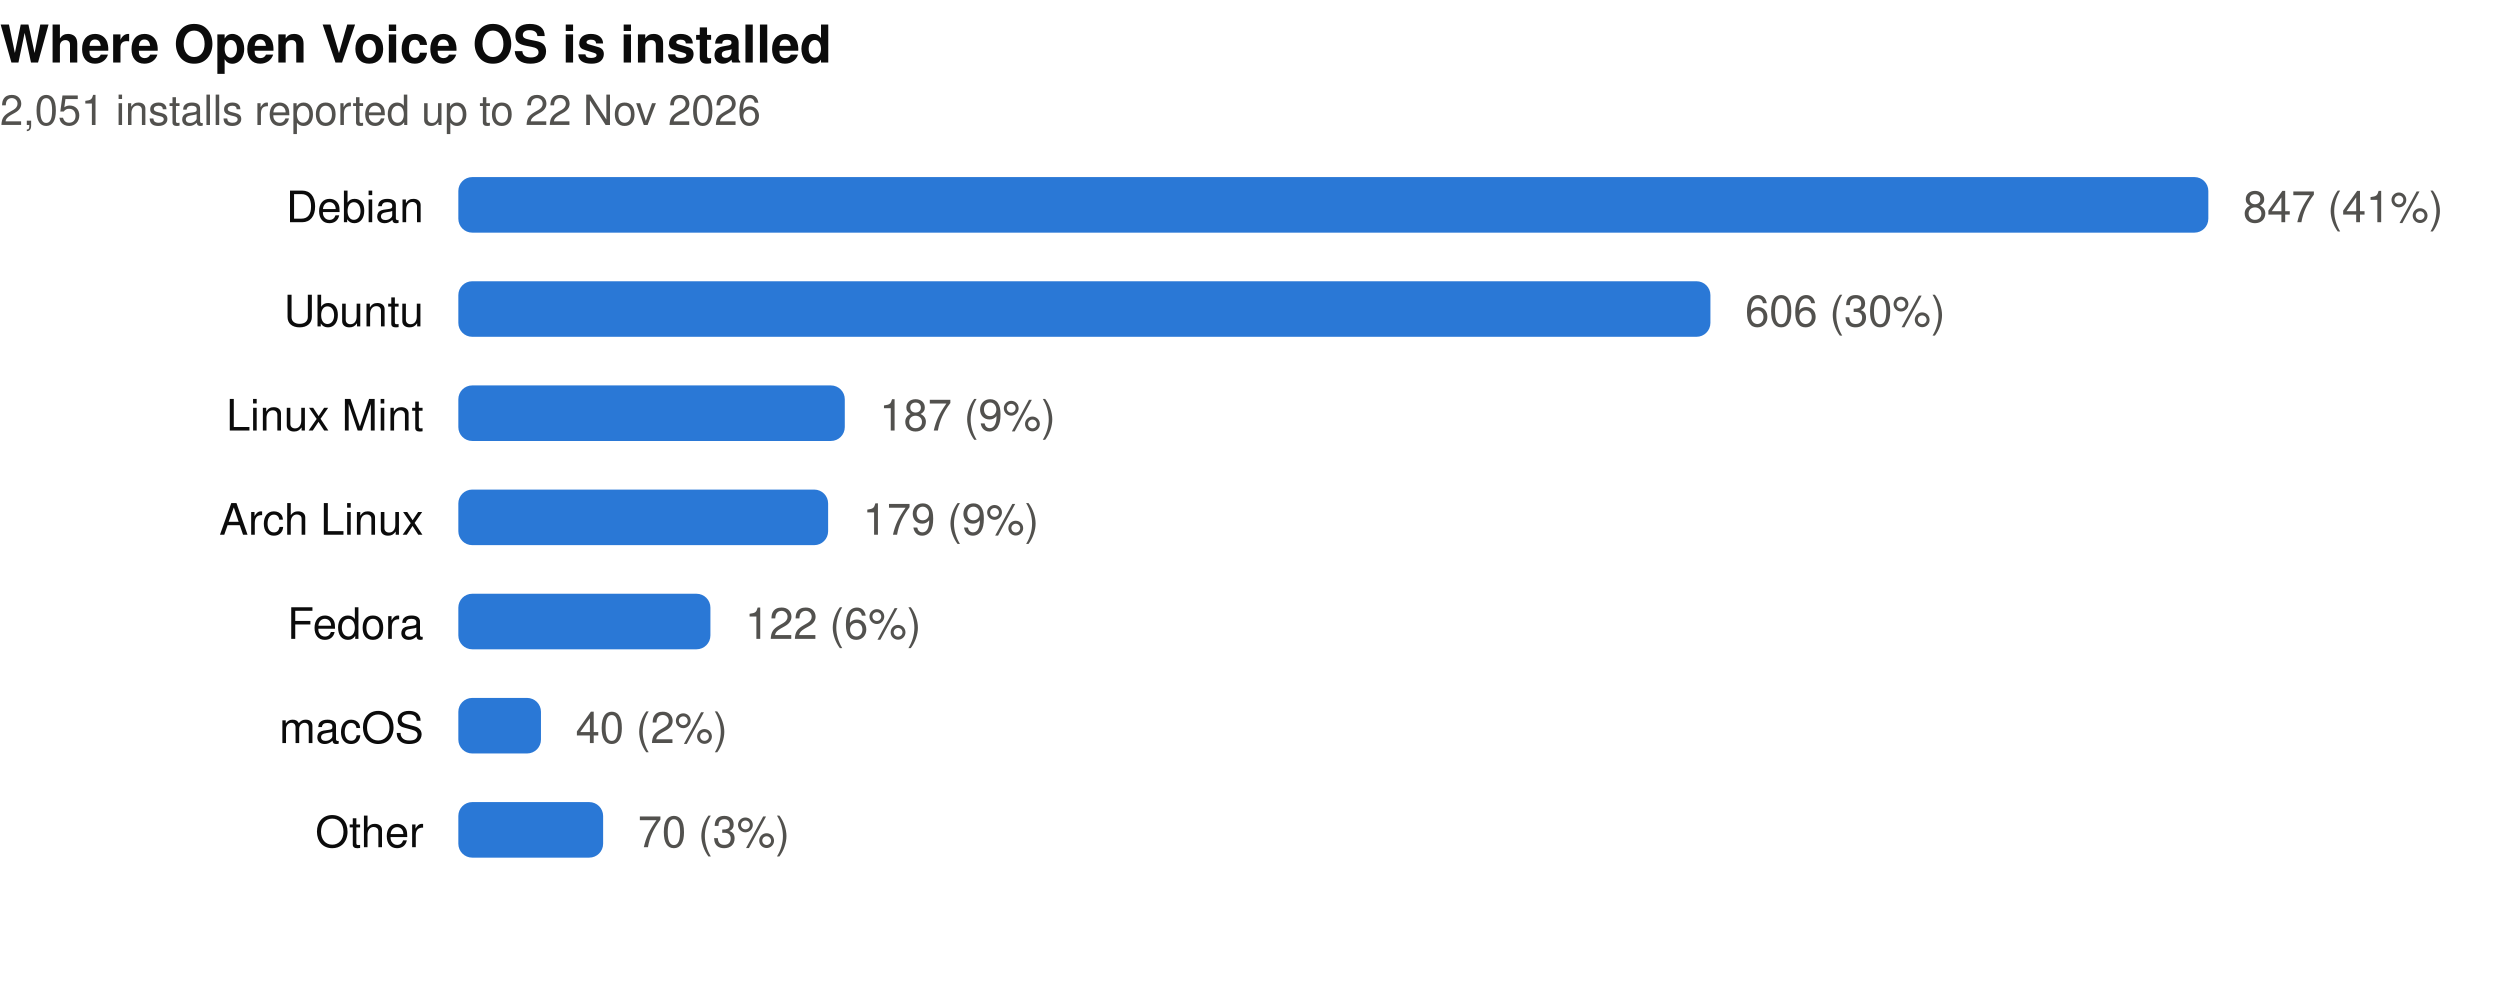
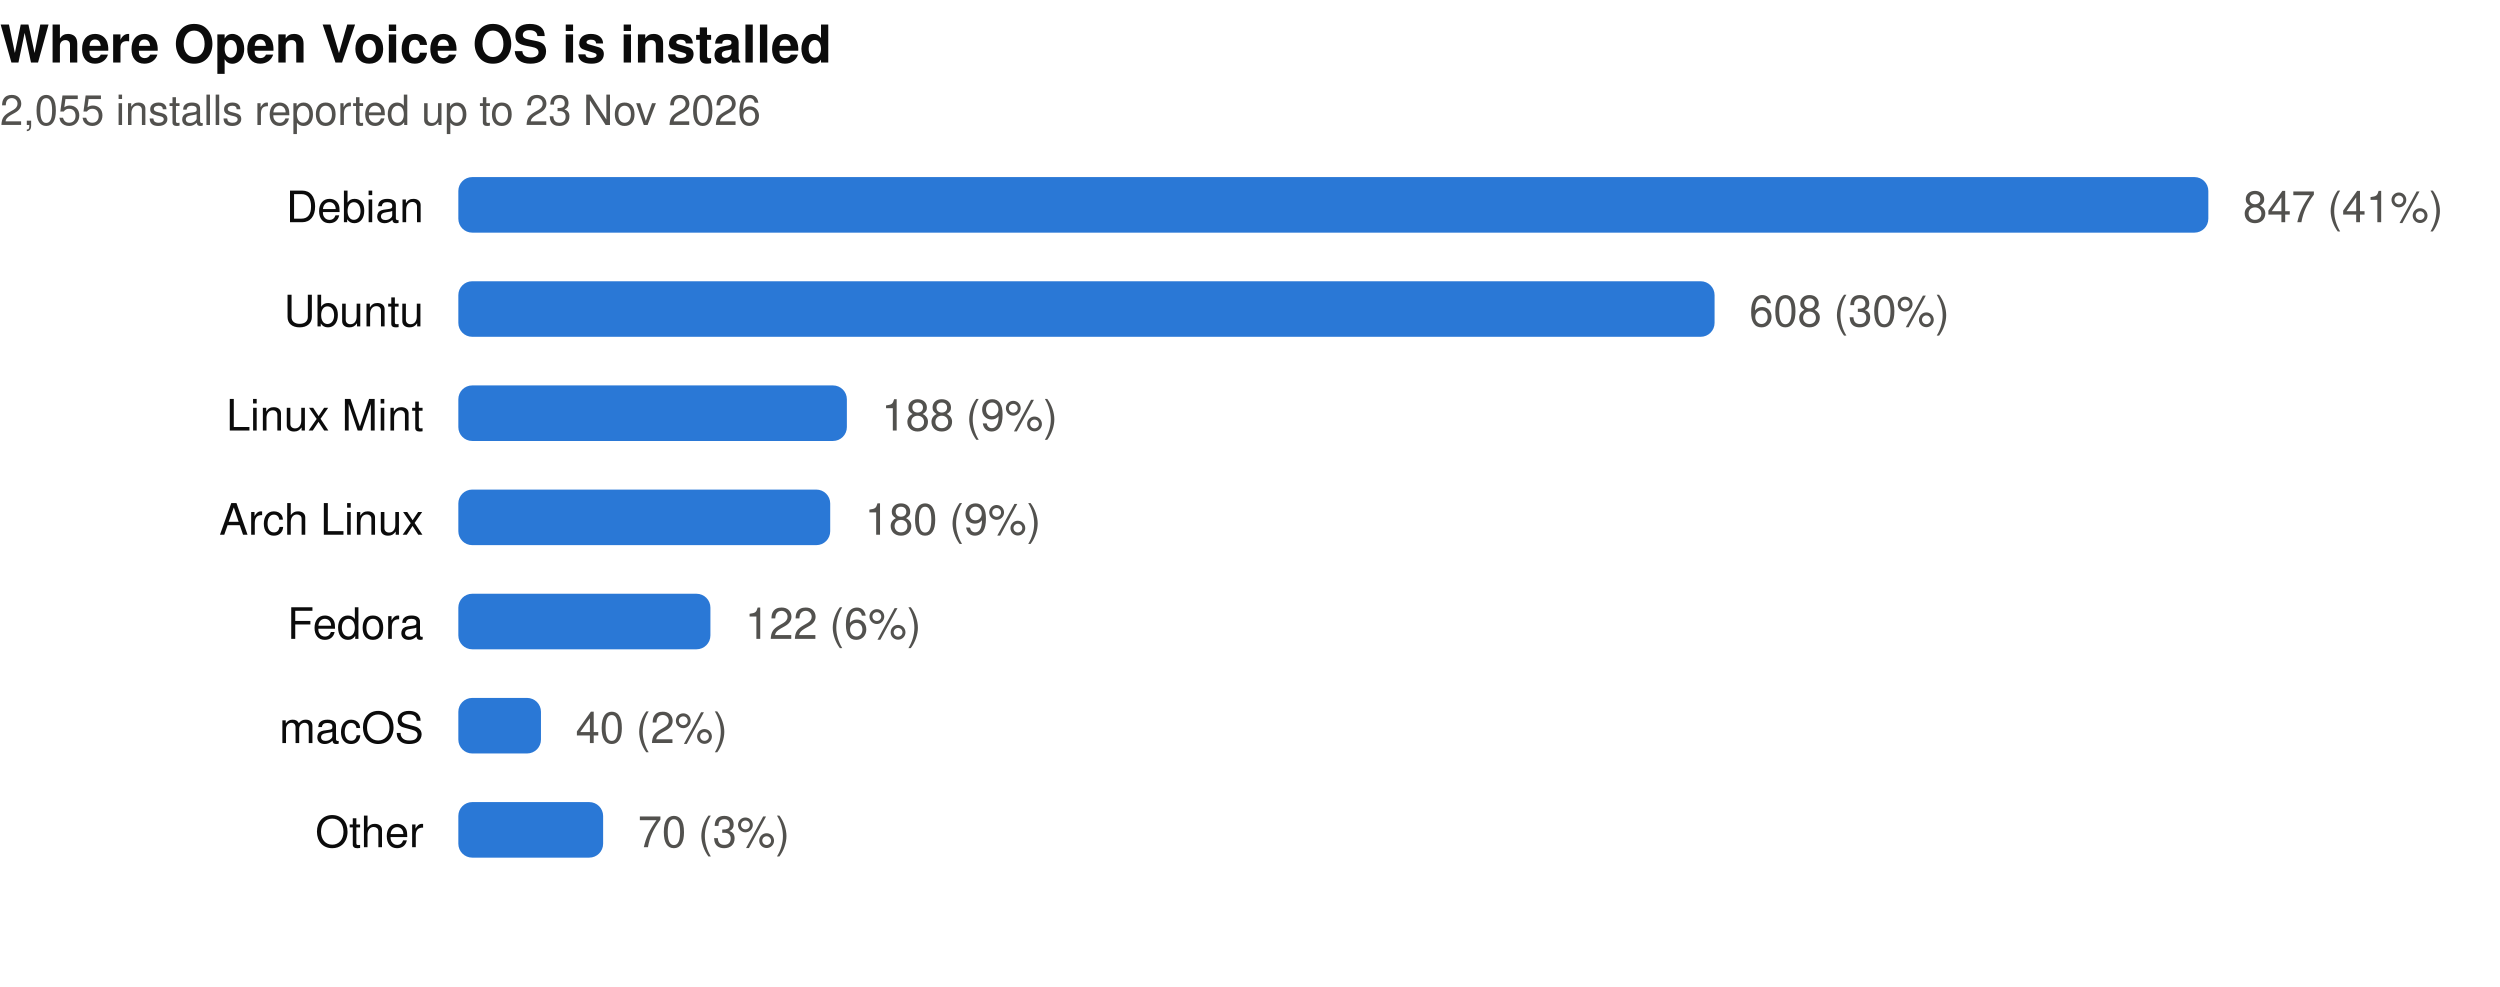
- <svg xmlns="http://www.w3.org/2000/svg" width="720" height="284" viewBox="0 0 720 284" role="img" aria-label="Where Open Voice OS is installed. 2,051 installs reported up to 22 Nov 2026">
+ <svg xmlns="http://www.w3.org/2000/svg" width="720" height="284" viewBox="0 0 720 284" role="img" aria-label="Where Open Voice OS is installed. 2,055 installs reported up to 23 Nov 2026">
  <text x="0" y="18" font-family="ui-sans-serif,-apple-system,BlinkMacSystemFont,'Segoe UI',Helvetica,Arial,sans-serif" font-size="15" font-weight="600" fill="#0b0b0b">Where Open Voice OS is installed</text>
-   <text x="0" y="36" font-family="ui-sans-serif,-apple-system,BlinkMacSystemFont,'Segoe UI',Helvetica,Arial,sans-serif" font-size="12" fill="#52514e">2,051 installs reported up to 22 Nov 2026</text>
+   <text x="0" y="36" font-family="ui-sans-serif,-apple-system,BlinkMacSystemFont,'Segoe UI',Helvetica,Arial,sans-serif" font-size="12" fill="#52514e">2,055 installs reported up to 23 Nov 2026</text>
  <text x="122" y="64.0" text-anchor="end" font-family="ui-sans-serif,-apple-system,BlinkMacSystemFont,'Segoe UI',Helvetica,Arial,sans-serif" font-size="12.5" fill="#0b0b0b">Debian</text>
  <rect x="132" y="51.0" width="504.0" height="16" rx="4" fill="#2a78d6" />
  <text x="646.0" y="64.0" font-family="ui-sans-serif,-apple-system,BlinkMacSystemFont,'Segoe UI',Helvetica,Arial,sans-serif" font-size="12.5" fill="#52514e">847 (41%)</text>
  <text x="122" y="94.0" text-anchor="end" font-family="ui-sans-serif,-apple-system,BlinkMacSystemFont,'Segoe UI',Helvetica,Arial,sans-serif" font-size="12.5" fill="#0b0b0b">Ubuntu</text>
-   <rect x="132" y="81.0" width="360.6" height="16" rx="4" fill="#2a78d6" />
-   <text x="502.6" y="94.0" font-family="ui-sans-serif,-apple-system,BlinkMacSystemFont,'Segoe UI',Helvetica,Arial,sans-serif" font-size="12.5" fill="#52514e">606 (30%)</text>
+   <rect x="132" y="81.0" width="361.8" height="16" rx="4" fill="#2a78d6" />
+   <text x="503.8" y="94.0" font-family="ui-sans-serif,-apple-system,BlinkMacSystemFont,'Segoe UI',Helvetica,Arial,sans-serif" font-size="12.5" fill="#52514e">608 (30%)</text>
  <text x="122" y="124.0" text-anchor="end" font-family="ui-sans-serif,-apple-system,BlinkMacSystemFont,'Segoe UI',Helvetica,Arial,sans-serif" font-size="12.5" fill="#0b0b0b">Linux Mint</text>
-   <rect x="132" y="111.0" width="111.3" height="16" rx="4" fill="#2a78d6" />
-   <text x="253.3" y="124.0" font-family="ui-sans-serif,-apple-system,BlinkMacSystemFont,'Segoe UI',Helvetica,Arial,sans-serif" font-size="12.5" fill="#52514e">187 (9%)</text>
+   <rect x="132" y="111.0" width="111.9" height="16" rx="4" fill="#2a78d6" />
+   <text x="253.9" y="124.0" font-family="ui-sans-serif,-apple-system,BlinkMacSystemFont,'Segoe UI',Helvetica,Arial,sans-serif" font-size="12.5" fill="#52514e">188 (9%)</text>
  <text x="122" y="154.0" text-anchor="end" font-family="ui-sans-serif,-apple-system,BlinkMacSystemFont,'Segoe UI',Helvetica,Arial,sans-serif" font-size="12.5" fill="#0b0b0b">Arch Linux</text>
-   <rect x="132" y="141.0" width="106.5" height="16" rx="4" fill="#2a78d6" />
-   <text x="248.5" y="154.0" font-family="ui-sans-serif,-apple-system,BlinkMacSystemFont,'Segoe UI',Helvetica,Arial,sans-serif" font-size="12.5" fill="#52514e">179 (9%)</text>
+   <rect x="132" y="141.0" width="107.1" height="16" rx="4" fill="#2a78d6" />
+   <text x="249.1" y="154.0" font-family="ui-sans-serif,-apple-system,BlinkMacSystemFont,'Segoe UI',Helvetica,Arial,sans-serif" font-size="12.5" fill="#52514e">180 (9%)</text>
  <text x="122" y="184.0" text-anchor="end" font-family="ui-sans-serif,-apple-system,BlinkMacSystemFont,'Segoe UI',Helvetica,Arial,sans-serif" font-size="12.5" fill="#0b0b0b">Fedora</text>
  <rect x="132" y="171.0" width="72.6" height="16" rx="4" fill="#2a78d6" />
  <text x="214.6" y="184.0" font-family="ui-sans-serif,-apple-system,BlinkMacSystemFont,'Segoe UI',Helvetica,Arial,sans-serif" font-size="12.5" fill="#52514e">122 (6%)</text>
  <text x="122" y="214.0" text-anchor="end" font-family="ui-sans-serif,-apple-system,BlinkMacSystemFont,'Segoe UI',Helvetica,Arial,sans-serif" font-size="12.5" fill="#0b0b0b">macOS</text>
  <rect x="132" y="201.0" width="23.8" height="16" rx="4" fill="#2a78d6" />
  <text x="165.8" y="214.0" font-family="ui-sans-serif,-apple-system,BlinkMacSystemFont,'Segoe UI',Helvetica,Arial,sans-serif" font-size="12.5" fill="#52514e">40 (2%)</text>
  <text x="122" y="244.0" text-anchor="end" font-family="ui-sans-serif,-apple-system,BlinkMacSystemFont,'Segoe UI',Helvetica,Arial,sans-serif" font-size="12.5" fill="#0b0b0b">Other</text>
  <rect x="132" y="231.0" width="41.7" height="16" rx="4" fill="#2a78d6" />
  <text x="183.7" y="244.0" font-family="ui-sans-serif,-apple-system,BlinkMacSystemFont,'Segoe UI',Helvetica,Arial,sans-serif" font-size="12.5" fill="#52514e">70 (3%)</text>
</svg>
